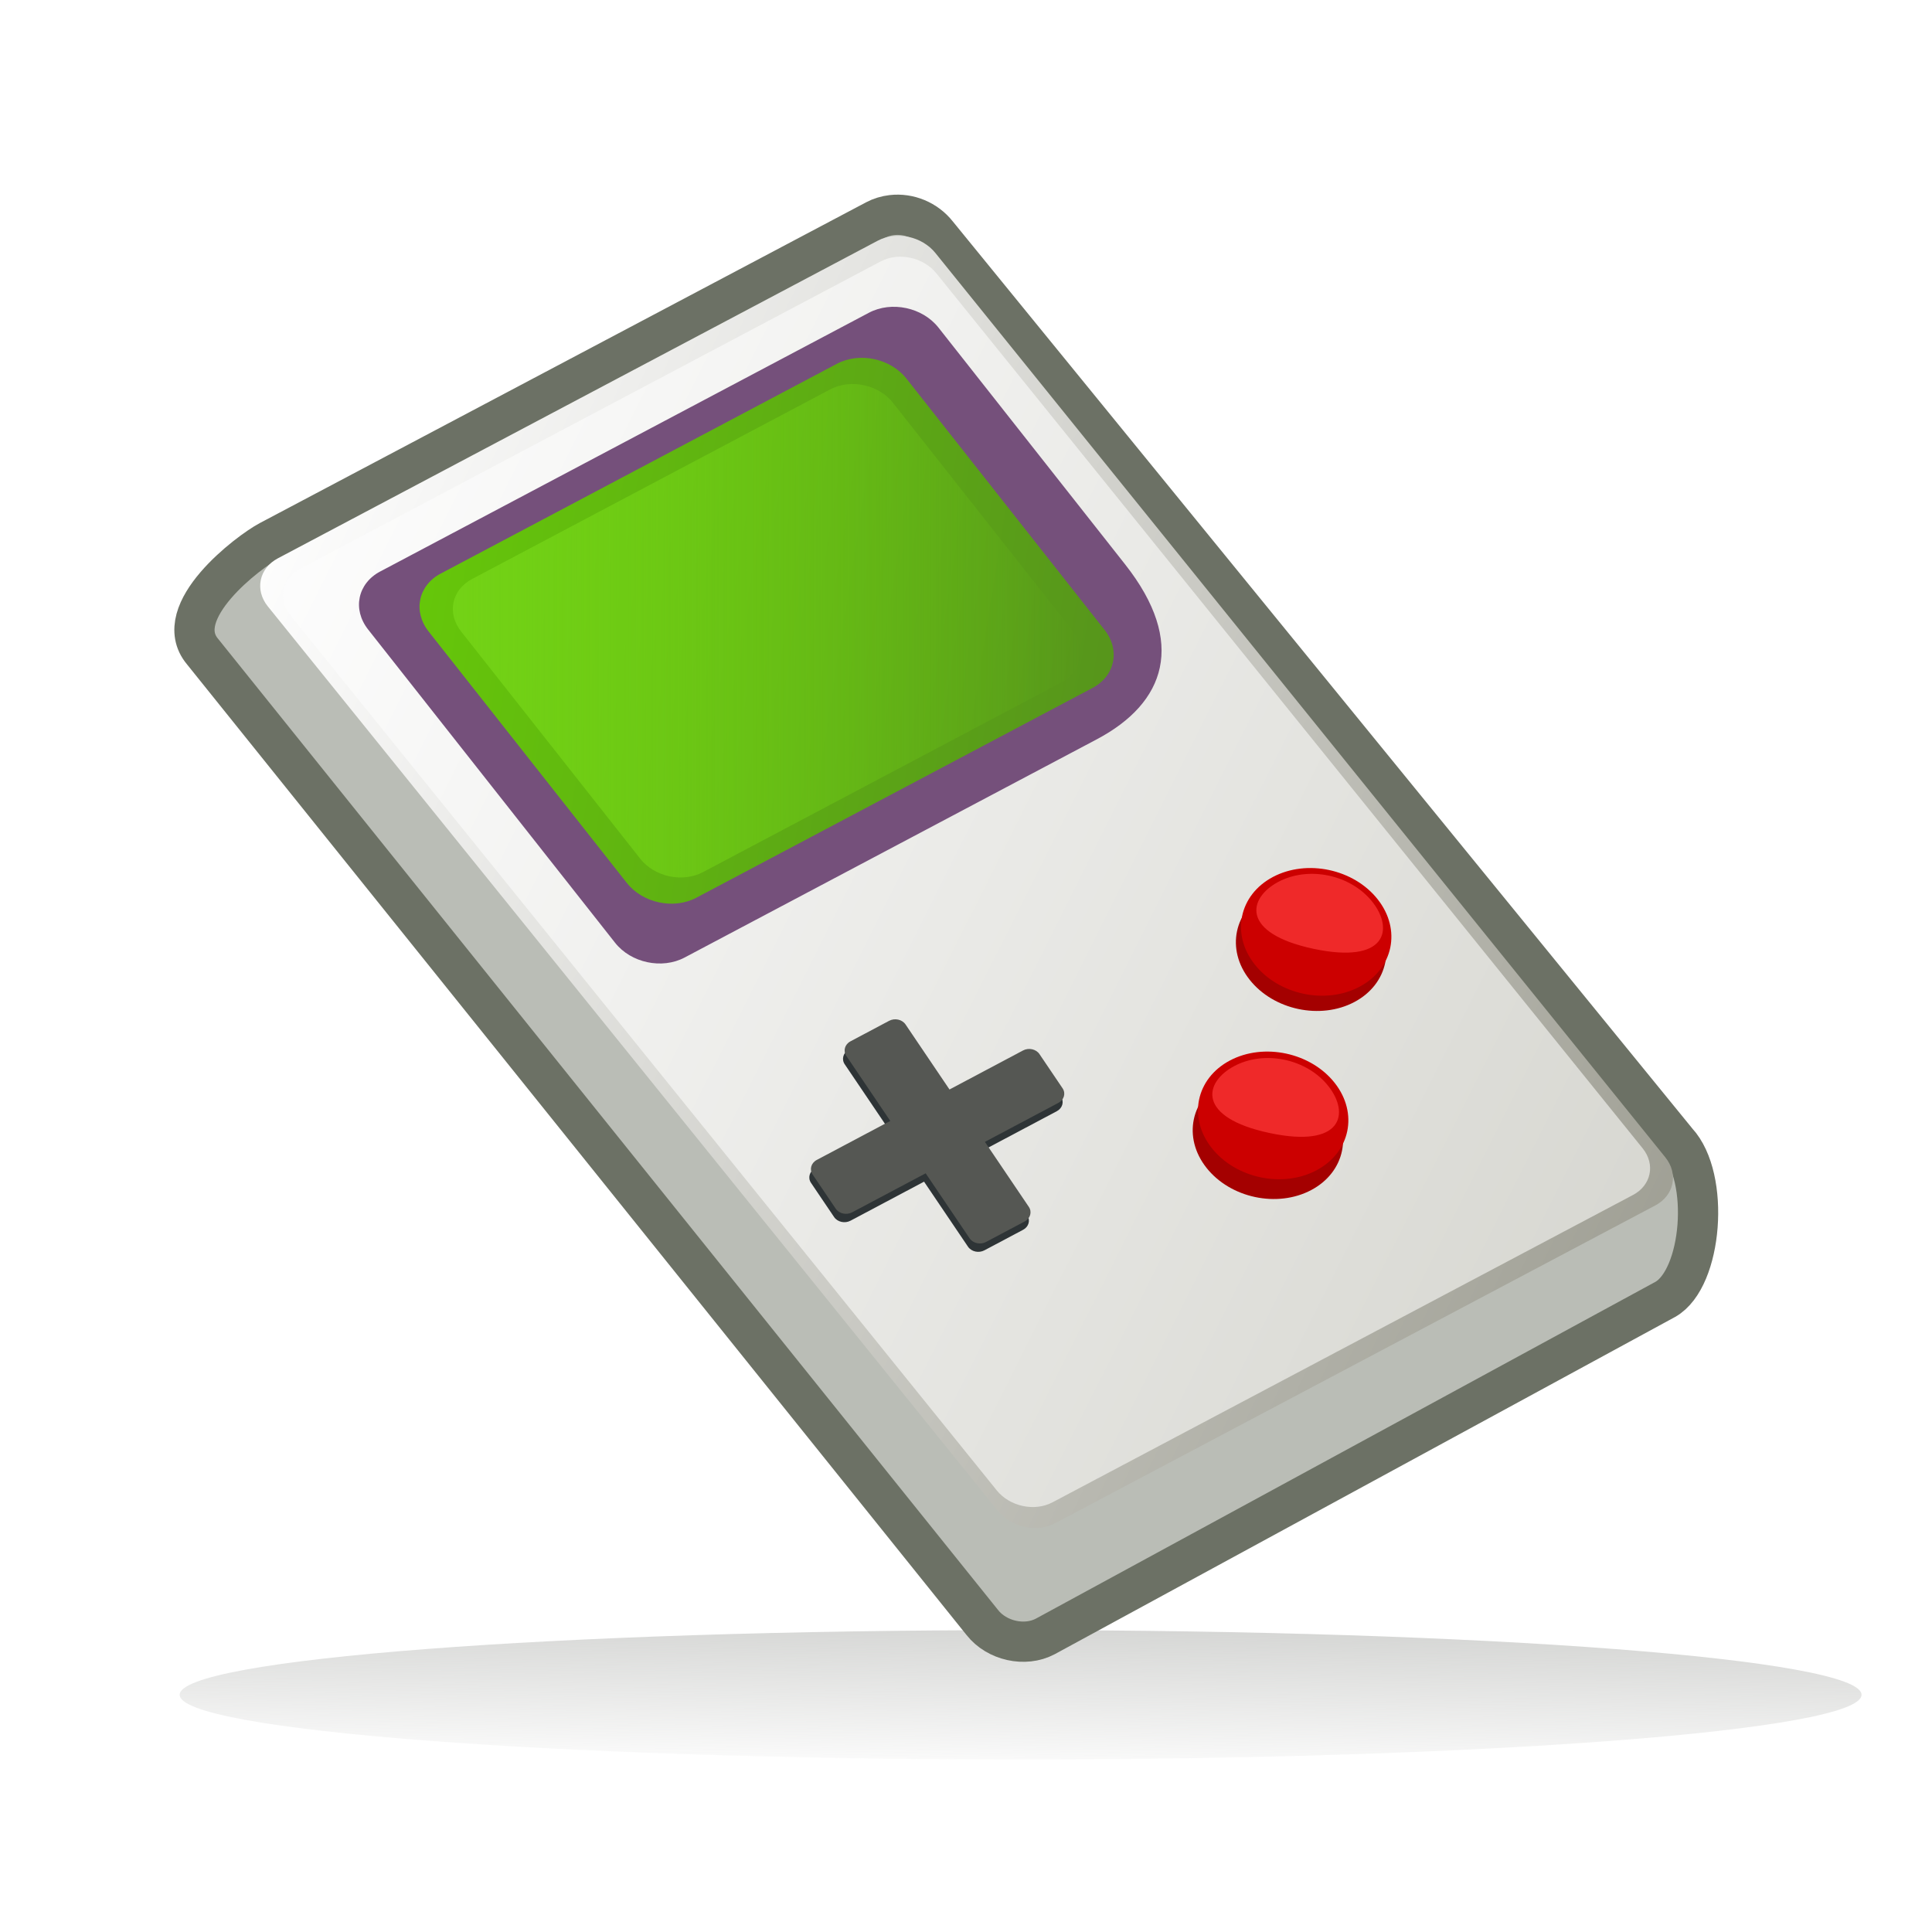
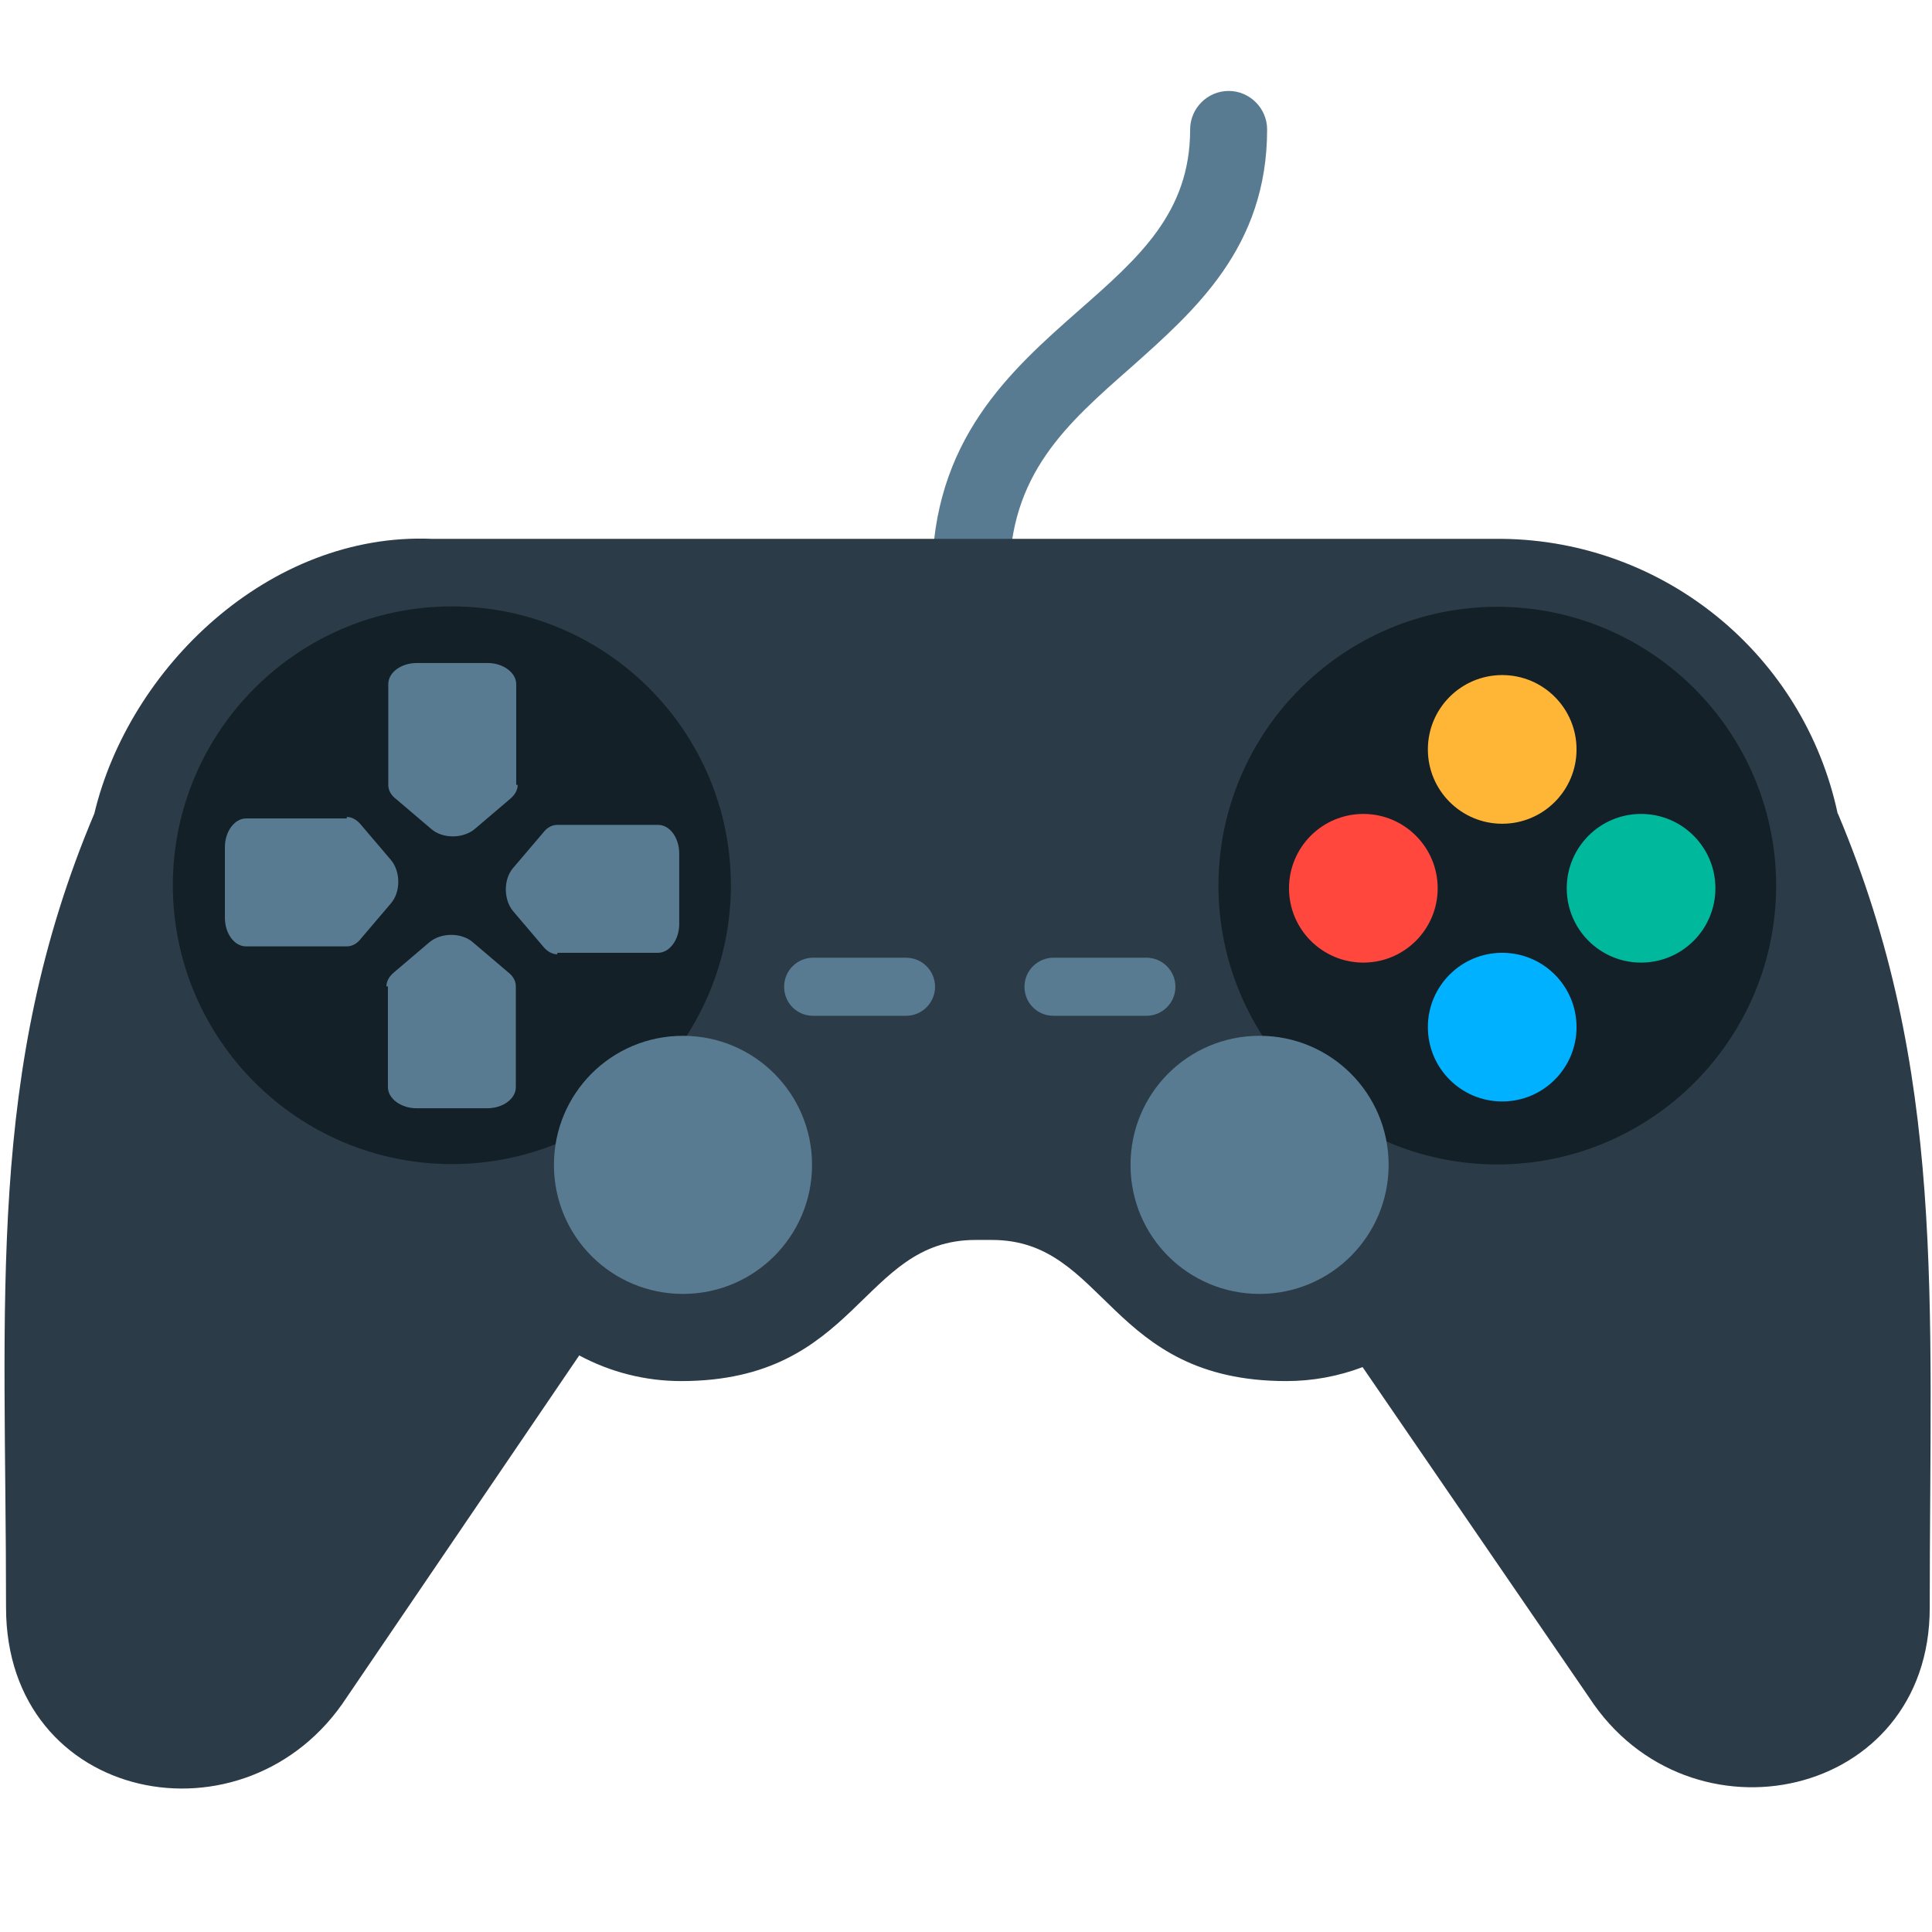
- <svg xmlns="http://www.w3.org/2000/svg" xmlns:xlink="http://www.w3.org/1999/xlink" width="48" height="48">
-   <defs>
-     <linearGradient id="e">
-       <stop offset="0" stop-color="#fdfdfd" />
-       <stop offset="1" stop-color="#d7d7d1" />
-     </linearGradient>
-     <linearGradient id="d">
-       <stop offset="0" stop-color="#888a85" />
-       <stop offset="1" stop-color="#888a85" stop-opacity="0" />
-     </linearGradient>
-     <linearGradient id="c">
-       <stop offset="0" stop-color="#73d216" />
-       <stop offset="1" stop-color="#73d216" stop-opacity="0" />
-     </linearGradient>
-     <linearGradient id="b">
-       <stop offset="0" stop-color="#fff" />
-       <stop offset="1" stop-color="#959589" />
-     </linearGradient>
-     <linearGradient id="a">
-       <stop offset="0" stop-color="#67cc08" />
-       <stop offset="1" stop-color="#4f7b25" />
-     </linearGradient>
-     <linearGradient xlink:href="#a" id="j" x1="8.655" x2="36.761" y1="1017.823" y2="1022.274" gradientUnits="userSpaceOnUse" />
-     <linearGradient xlink:href="#b" id="h" x1="5.929" x2="45.313" y1="1017.927" y2="1036.897" gradientUnits="userSpaceOnUse" />
-     <linearGradient xlink:href="#c" id="k" x1="11.25" x2="26.842" y1="1020.033" y2="1020.033" gradientUnits="userSpaceOnUse" />
-     <linearGradient xlink:href="#d" id="f" x1="24.464" x2="24.286" y1="33.268" y2="44.25" gradientUnits="userSpaceOnUse" />
-     <linearGradient xlink:href="#e" id="i" x1="7.349" x2="41.502" y1="1016.802" y2="1033.911" gradientUnits="userSpaceOnUse" />
-     <filter id="g" color-interpolation-filters="sRGB">
-       <feFlood flood-color="#000" flood-opacity=".5" result="flood" />
-       <feComposite in="flood" in2="SourceGraphic" operator="in" result="composite1" />
-       <feGaussianBlur result="blur" stdDeviation="9" />
-       <feOffset dx="4" dy="4" result="offset" />
-       <feComposite in="SourceGraphic" in2="offset" result="composite2" />
-     </filter>
-   </defs>
-   <g transform="translate(0 -1004.362)">
-     <path fill="url(#f)" d="M45.446 42.107c0 .888-9.354 1.607-20.893 1.607-11.539 0-20.893-.72-20.893-1.607 0-.888 9.354-1.607 20.893-1.607 11.539 0 20.893.72 20.893 1.607z" filter="url(#g)" transform="translate(.8035714 1004.362)" />
-     <path fill="#babdb6" stroke="#6c7165" d="M22.156 1009.706c-.142.017-.28.058-.406.125l-15.062 7.969c-.506.268-2.486 1.761-1.656 2.75l19.375 24.125c.356.452 1.056.612 1.562.344l15.406-8.375c.917-.52 1.12-3.026.29-3.92L23.281 1010.175c-.267-.339-.699-.519-1.125-.469z" />
-     <path fill="url(#h)" d="m6.904 1018.233 14.903-7.891c.466-.247 1.1-.107 1.433.306l18.134 22.467c.333.412.217.95-.249 1.196l-14.903 7.891c-.466.247-1.1.107-1.433-.306l-18.134-22.467c-.333-.412-.217-.95.249-1.196z" />
-     <path fill="url(#i)" d="m7.458 1018.493 14.42-7.635c.451-.239 1.065-.103 1.387.296l17.547 21.739c.322.399.21.919-.241 1.158l-14.42 7.635c-.451.239-1.065.103-1.387-.296l-17.547-21.739c-.322-.399-.21-.919.241-1.158z" />
-     <path fill="#75507b" d="m9.447 1018.56 12.141-6.428c.562-.297 1.332-.133 1.727.368l4.639 5.885c1.532 1.943.999 3.443-.703 4.344l-10.243 5.423c-.562.297-1.332.133-1.727-.368l-6.135-7.782c-.395-.501-.261-1.145.3-1.442z" />
-     <path fill="url(#j)" d="m10.95 1018.612 9.843-5.212c.562-.297 1.332-.133 1.727.368l4.923 6.244c.395.501.261 1.144-.3 1.442l-9.843 5.212c-.562.297-1.332.133-1.727-.368l-4.923-6.245c-.395-.501-.261-1.144.3-1.442z" />
-     <path fill="url(#k)" d="m11.727 1018.748 8.898-4.711c.508-.269 1.204-.12 1.561.333l4.45 5.645c.357.453.236 1.035-.271 1.303l-8.898 4.711c-.508.269-1.204.12-1.561-.333l-4.45-5.645c-.357-.453-.236-1.035.271-1.303z" />
-     <path fill="#a40000" d="M33.028 1031.756c.594.753.391 1.726-.452 2.173-.844.447-2.009.198-2.603-.555-.594-.753-.391-1.726.452-2.173.844-.447 2.009-.198 2.603.555z" />
-     <path fill="#c00" d="M33.159 1031.265c.594.753.391 1.726-.452 2.173-.844.447-2.009.198-2.603-.555-.594-.753-.391-1.726.452-2.173.844-.447 2.009-.198 2.603.555z" />
-     <path fill="#a40000" d="M34.101 1027.084c.594.753.391 1.726-.452 2.173-.844.447-2.009.198-2.603-.555-.594-.753-.391-1.726.452-2.173.844-.447 2.009-.198 2.603.555z" />
-     <path fill="#c00" d="M34.228 1026.705c.594.753.391 1.726-.452 2.173-.844.447-2.009.198-2.603-.555-.594-.753-.391-1.726.452-2.173.844-.447 2.009-.198 2.603.555z" />
-     <path fill="#ef2929" d="M33.004 1031.347c.534.677.352 1.551-1.464 1.164-1.815-.387-1.633-1.261-.875-1.663s1.805-.178 2.339.499zm1.094-4.576c.534.677.352 1.551-1.464 1.164-1.815-.387-1.633-1.261-.875-1.663s1.805-.178 2.339.499z" />
-     <g transform="matrix(.49595 -.26323 .2964 .43861 -290.6725 578.1115)">
-       <rect width="2.967" height="11.364" x="8.523" y="32.343" fill="#2e3436" ry=".515" transform="translate(0 1004.362)" />
-       <rect width="2.967" height="11.364" x="-1043.871" y="4.325" fill="#2e3436" ry=".515" transform="rotate(-90)" />
-       <rect width="2.967" height="11.364" x="8.791" y="1036.392" fill="#555753" ry=".515" />
-       <rect width="2.967" height="11.364" x="-1043.558" y="4.593" fill="#555753" ry=".515" transform="rotate(-90)" />
-     </g>
-   </g>
+ <svg xmlns="http://www.w3.org/2000/svg" xmlns:xlink="http://www.w3.org/1999/xlink" viewBox="0 0 512 512">
+   <path d="M247 153c0-36.5 20.8-54.8 39.2-71 15.7-13.8 29.2-25.7 29.2-47.7 0-5.6 4.6-10.2 10.2-10.2s10.2 4.6 10.2 10.2c0 31.3-19.2 48-36 63-17.3 15.2-32.3 28.4-32.3 55.7z" fill="#597b91" />
+   <path d="M487 215.6a92 92 0 0 0-88.9-72.8H114.5C71.3 141 34.2 177 25 215.6-3.8 283.8 1.6 344 1.6 426c0 52 63.8 64.5 90.3 23.8l61.6-90.6a57 57 0 0 0 27 6.8c47 0 47.6-37.4 78-37.4h4.4c30.3 0 30.8 37.4 78 37.4a57 57 0 0 0 20.2-3.7l60 87.5c26.5 40.7 90.3 27 90.3-23.7 0-82 4.4-142.2-24.3-210.4z" fill="#2b3b47" />
+   <path d="M470.7 234.7a74 74 0 0 1-73.9 73.9 74 74 0 0 1-73.9-73.9 74 74 0 0 1 73.9-73.9 74 74 0 0 1 73.9 73.9zm-351-74a74 74 0 0 0-73.9 73.9 74 74 0 0 0 74 73.9 74 74 0 0 0 73.9-73.9 74 74 0 0 0-73.9-73.9z" fill="#132028" />
+   <circle cx="398.1" cy="272.2" r="19.7" fill="#00b1ff" />
+   <circle cx="398.1" cy="198.6" r="19.7" fill="#ffb636" />
+   <circle cx="361.3" cy="235.4" r="19.7" fill="#ff473e" />
+   <circle cx="434.9" cy="235.4" r="19.7" fill="#00b89c" />
+   <path d="M181 274.5c-19 0-34.2 15.3-34.2 34.2 0 19 15.3 34.2 34.2 34.2s34.2-15.3 34.2-34.2-15.3-34.2-34.2-34.2zm152.8 0c-19 0-34.2 15.3-34.2 34.2 0 19 15.3 34.2 34.2 34.2s34.2-15.3 34.2-34.2-15.3-34.2-34.2-34.2z" fill="#597b91" />
+   <path id="A" d="M136.8 208v-26.7c0-3-3.4-5.6-7.6-5.6h-18.7c-4.2 0-7.6 2.5-7.6 5.6V208c0 1.4.7 2.7 2 3.7l9.4 8c3 2.6 8.4 2.6 11.5 0l9.4-8c1.2-1 2-2.3 2-3.7z" fill="#597b91" />
+   <use transform="rotate(90 120 235.7)" xlink:href="#A" />
+   <use transform="rotate(180 119.8 234.7)" xlink:href="#A" />
+   <use transform="rotate(270 118.8 234.9)" xlink:href="#A" />
+   <path id="B" d="M311.5 261.5c0-4.2-3.4-7.7-7.7-7.7h-24.6c-4.2 0-7.7 3.4-7.7 7.7s3.4 7.7 7.7 7.7h24.6c4.2 0 7.7-3.4 7.7-7.7z" fill="#597b91" />
+   <use xlink:href="#B" x="-63.7" />
</svg>
